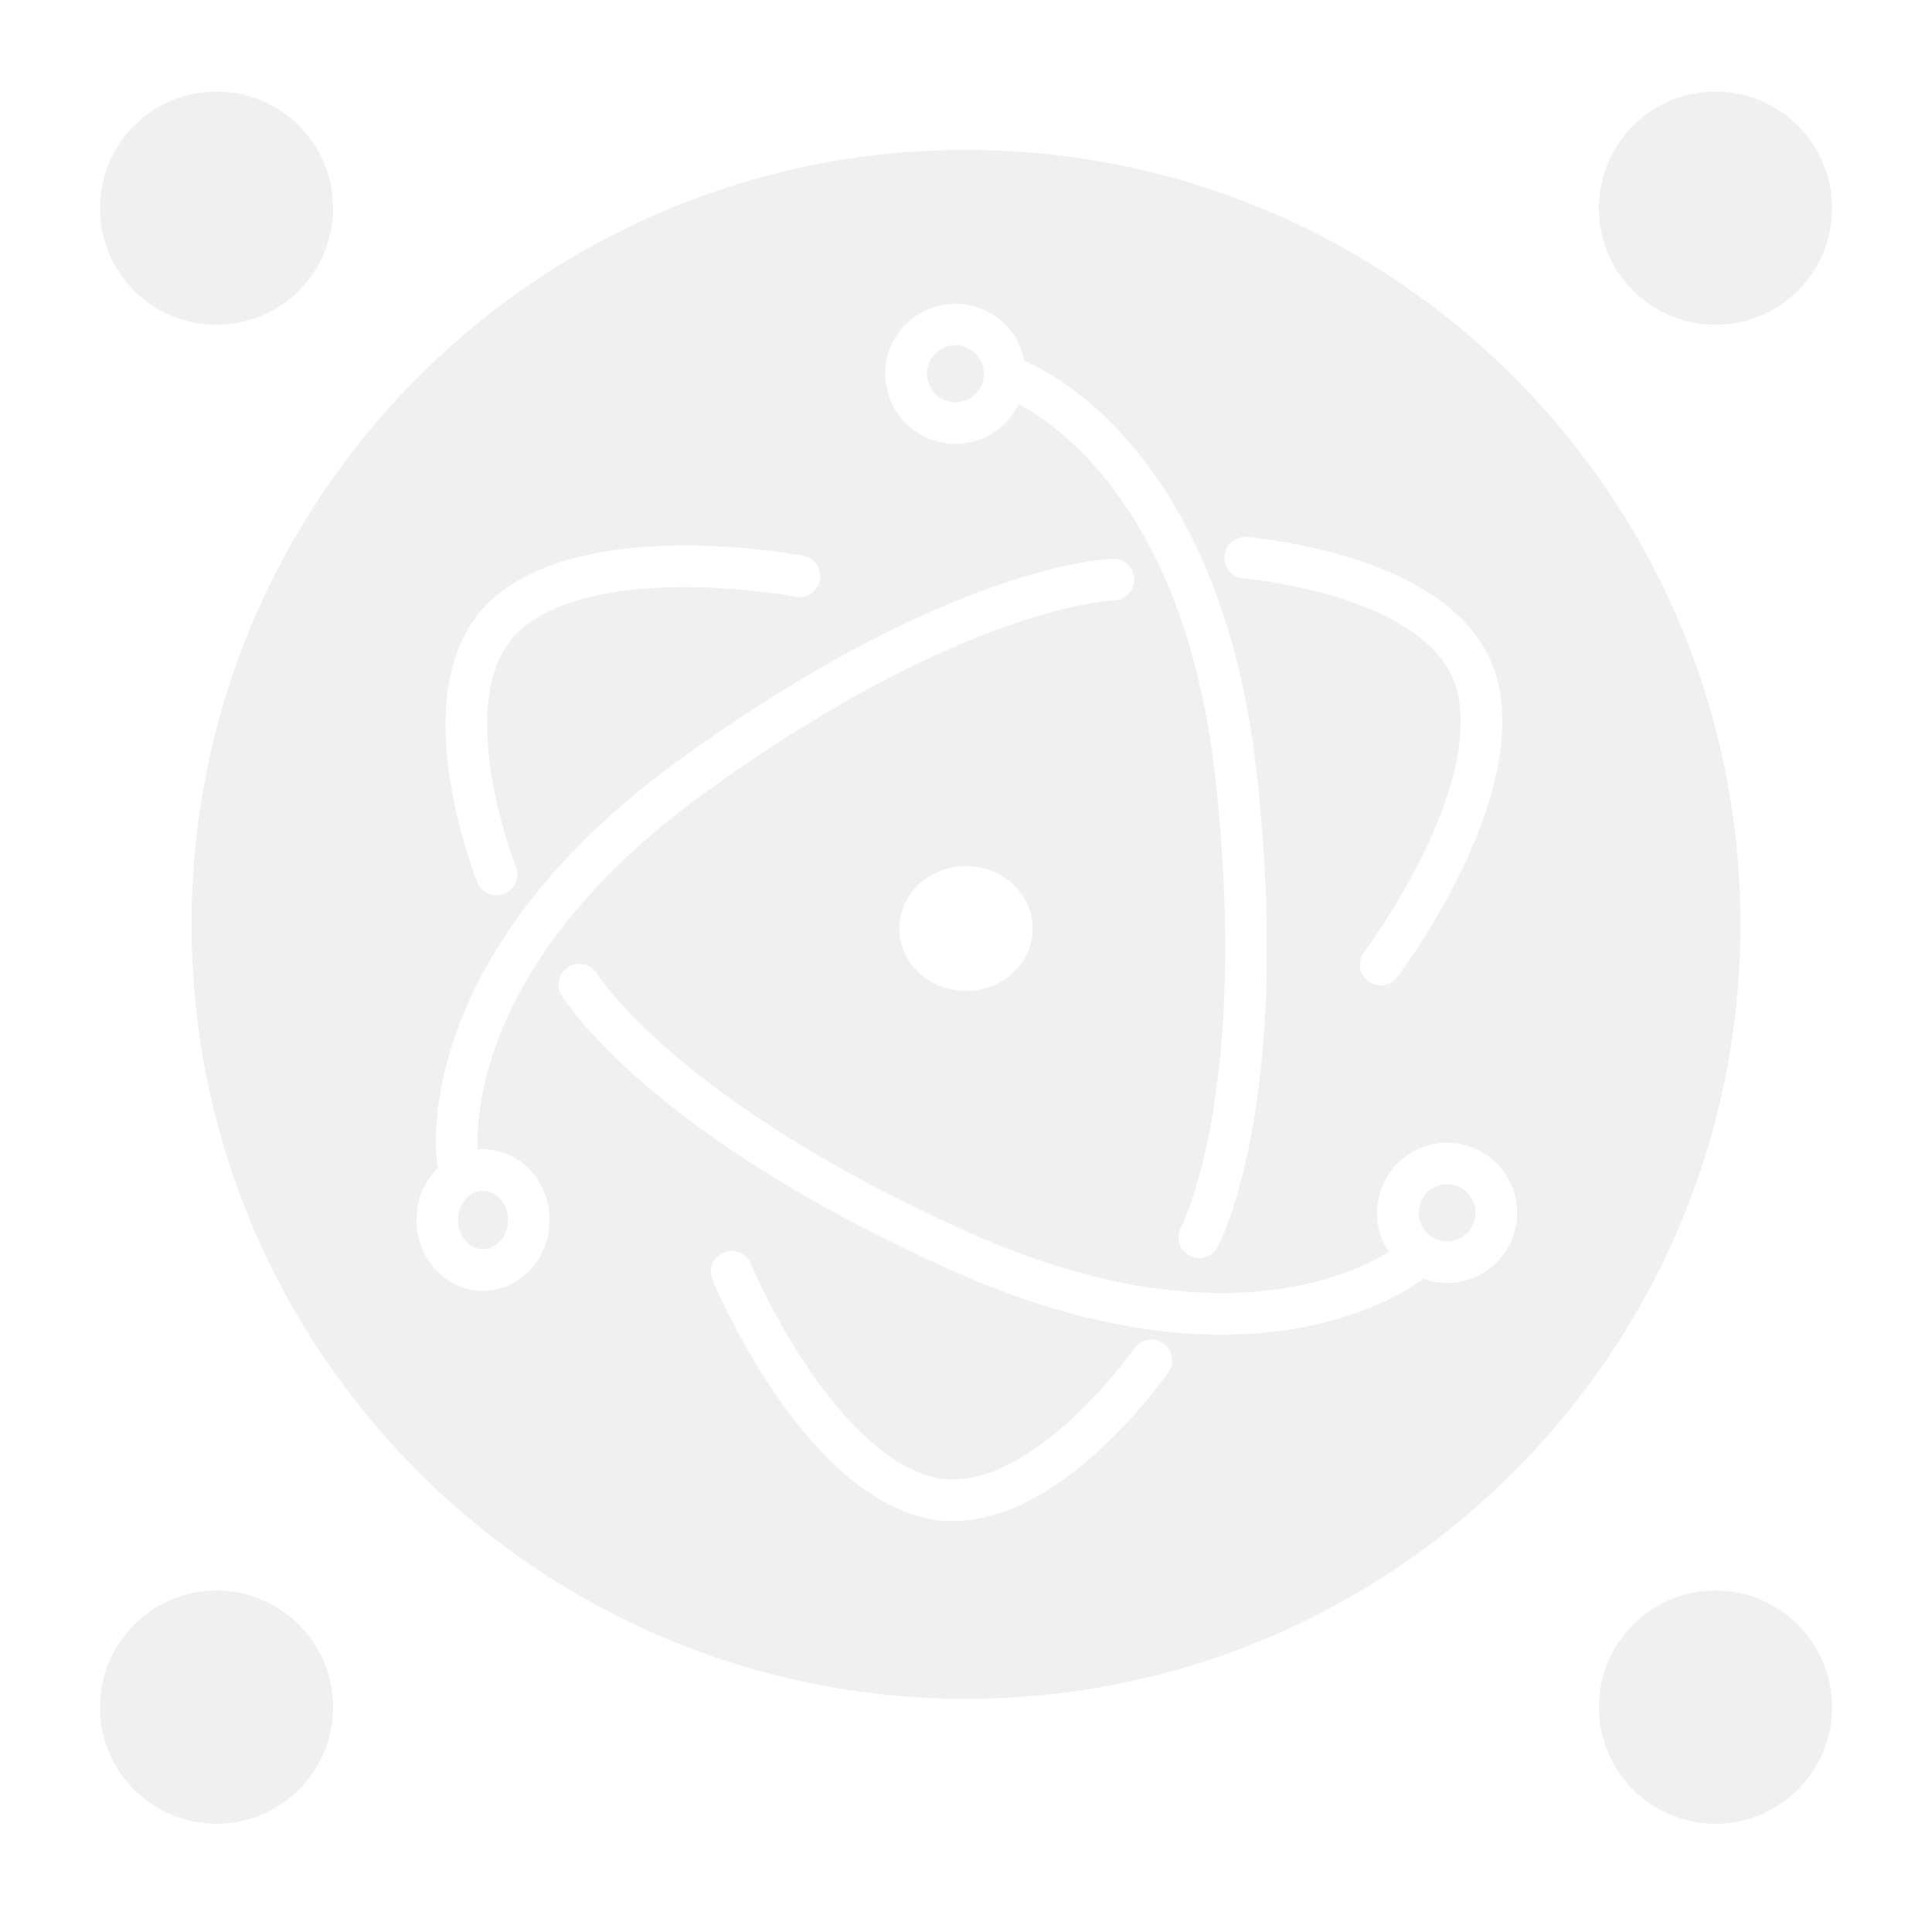
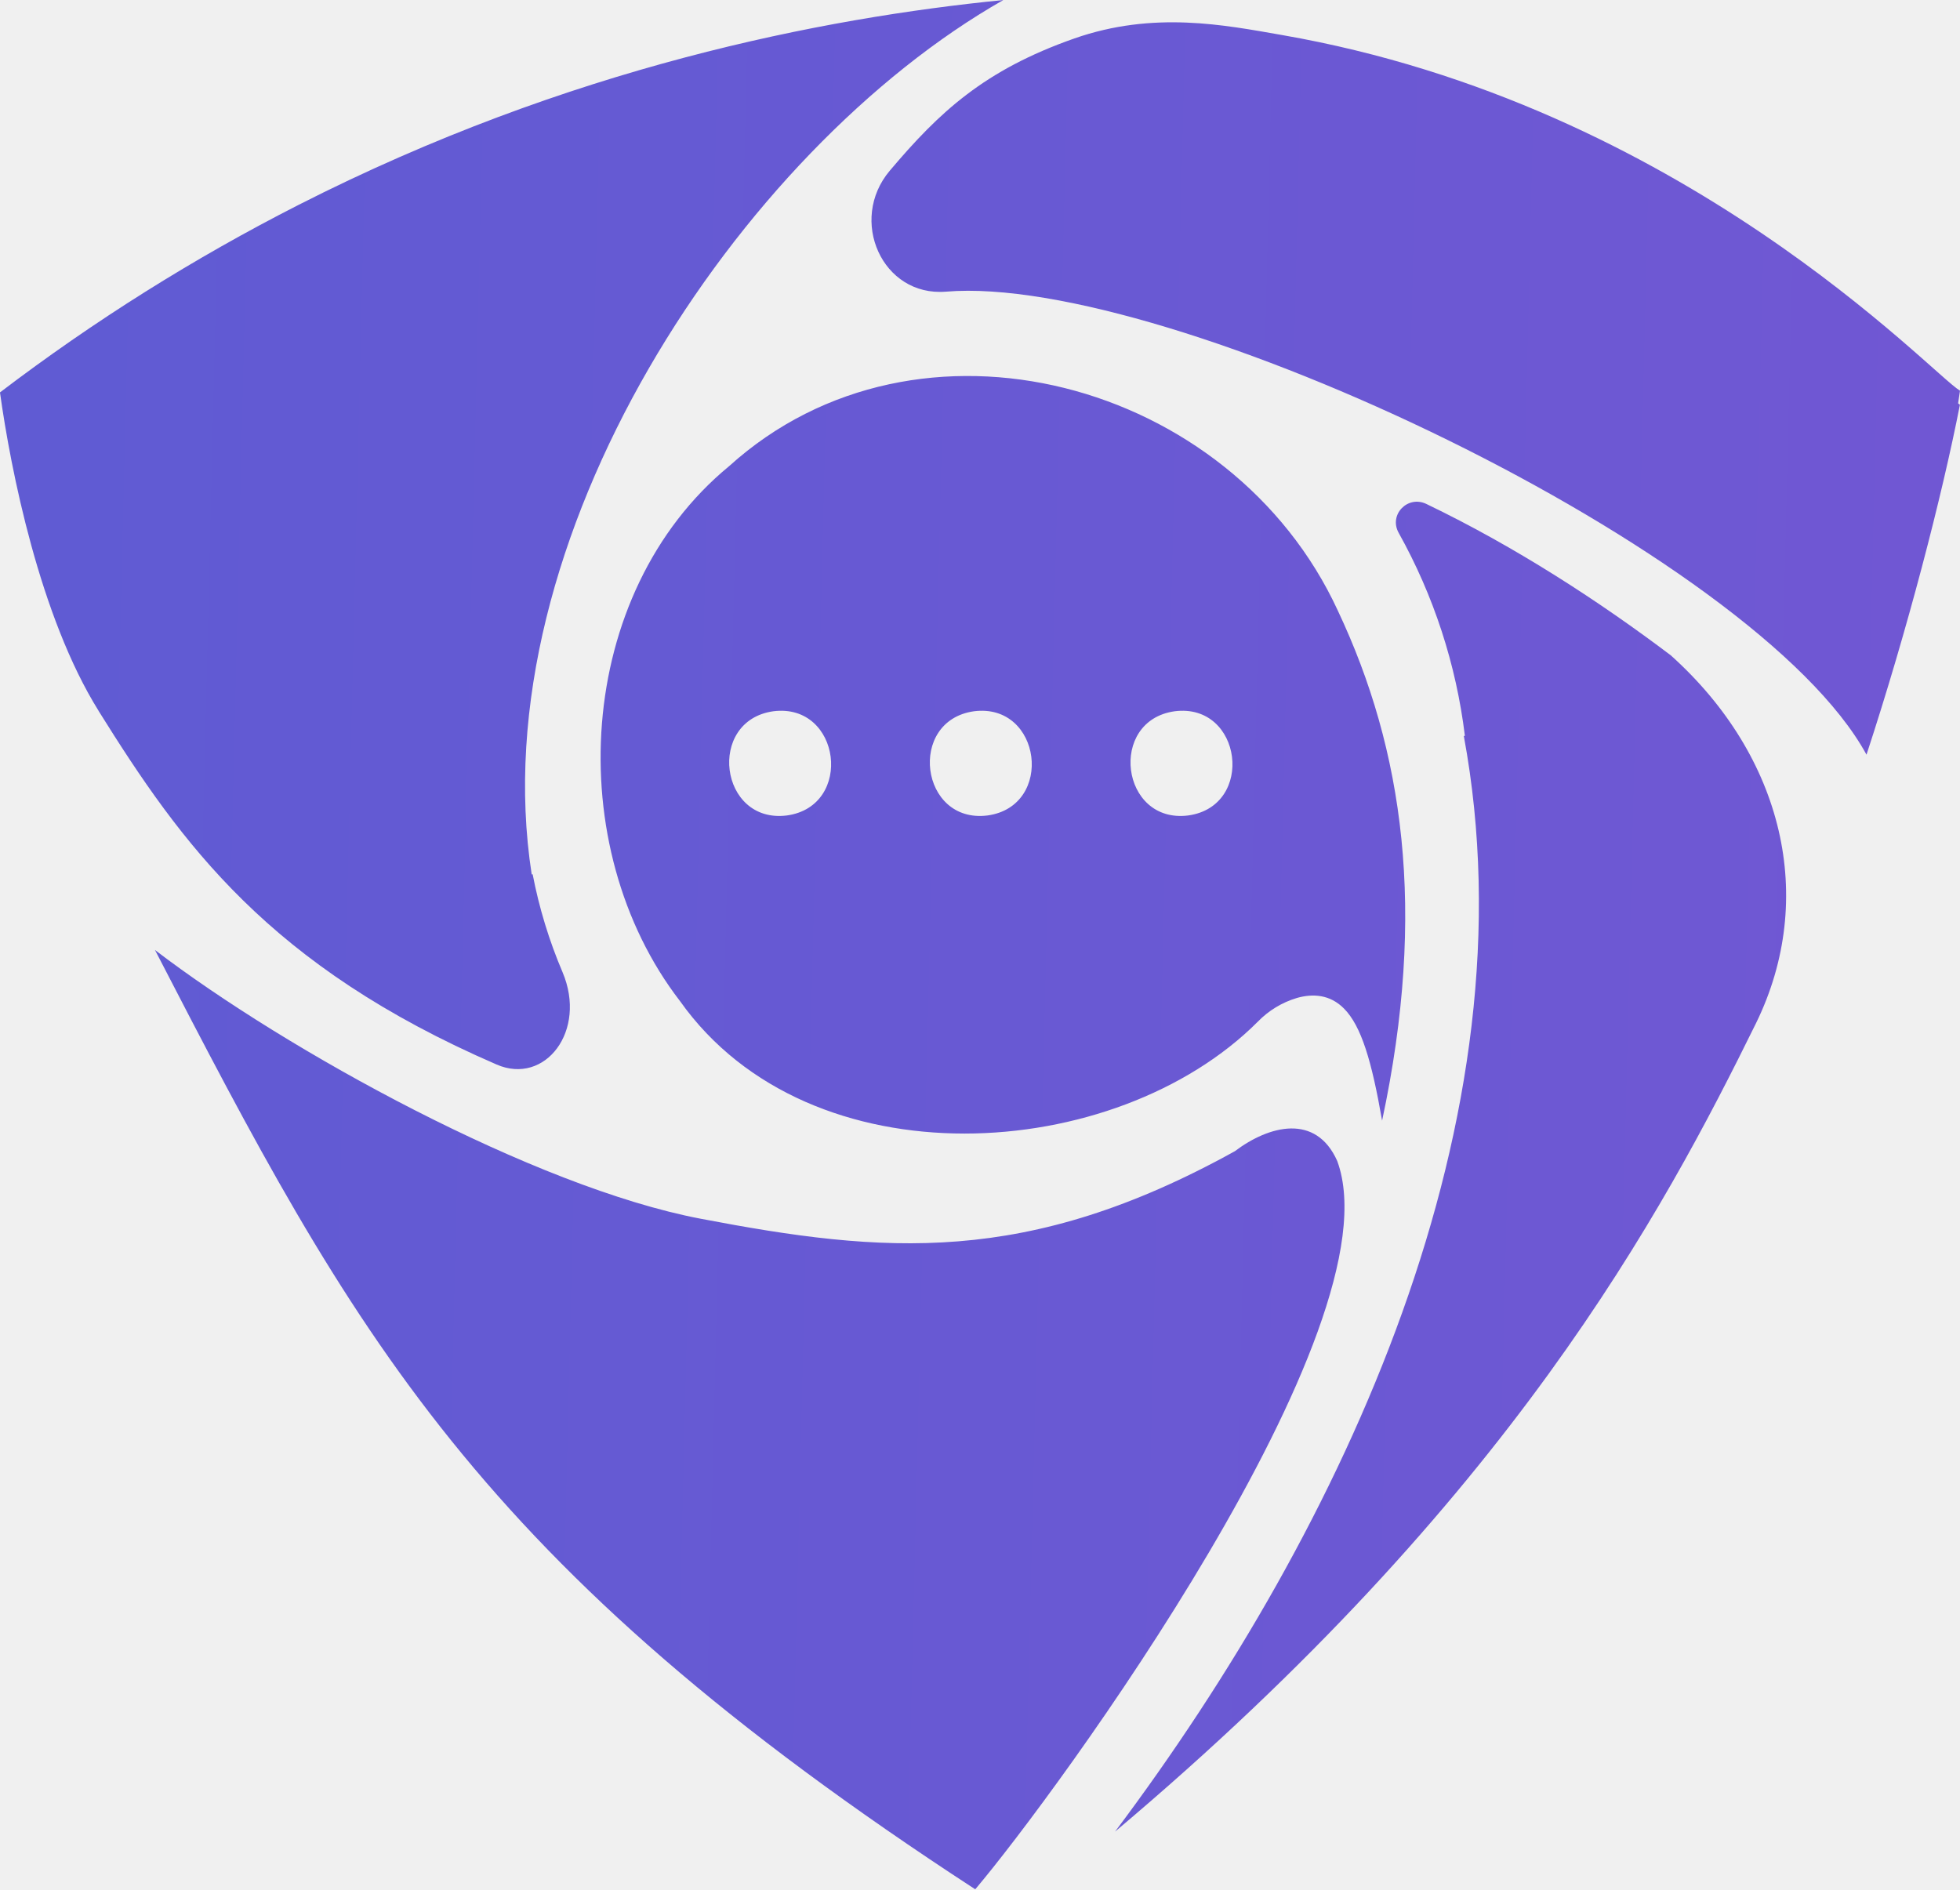
- <svg xmlns="http://www.w3.org/2000/svg" width="232" height="232" viewBox="0 0 232 232" fill="none">
-   <g filter="url(#filter0_b)">
-     <path d="M231.5 1V0.5H231H1H0.5V1V231V231.5H1H231H231.5V231V1ZM40.5 25C40.5 33.008 34.008 39.5 26 39.5C17.992 39.5 11.5 33.008 11.5 25C11.5 16.992 17.992 10.5 26 10.5C34.008 10.5 40.5 16.992 40.5 25ZM220.5 25C220.5 33.008 214.008 39.5 206 39.5C197.992 39.5 191.5 33.008 191.5 25C191.5 16.992 197.992 10.5 206 10.5C214.008 10.5 220.5 16.992 220.5 25ZM40.5 205C40.5 213.008 34.008 219.5 26 219.5C17.992 219.5 11.5 213.008 11.5 205C11.5 196.992 17.992 190.5 26 190.5C34.008 190.5 40.5 196.992 40.5 205ZM220.5 205C220.5 213.008 214.008 219.5 206 219.5C197.992 219.5 191.5 213.008 191.5 205C191.5 196.992 197.992 190.5 206 190.5C214.008 190.5 220.5 196.992 220.5 205ZM209.5 111C209.5 162.639 167.639 204.5 116 204.5C64.361 204.5 22.5 162.639 22.5 111C22.5 59.361 64.361 17.5 116 17.5C167.639 17.5 209.5 59.361 209.5 111Z" fill="white" stroke="white" />
-     <path d="M63.5 146.5C63.5 149.959 60.897 152.5 58 152.5C55.103 152.5 52.5 149.959 52.5 146.5C52.5 143.041 55.103 140.5 58 140.5C60.897 140.5 63.5 143.041 63.5 146.5Z" stroke="white" stroke-width="5" />
-     <path d="M54.986 139.466C54.986 139.466 51.197 116.315 83.187 93.165C115.178 70.014 133.698 69.593 133.698 69.593" stroke="white" stroke-width="5" stroke-linecap="round" />
-     <path d="M178.902 142.686C177.27 139.853 173.652 138.88 170.819 140.512C167.987 142.144 167.014 145.762 168.646 148.595C170.277 151.427 173.896 152.4 176.728 150.768C179.561 149.137 180.534 145.518 178.902 142.686Z" stroke="white" stroke-width="5" />
-     <path d="M169.409 151.555C169.409 151.555 151.24 166.394 115.211 150.232C79.182 134.07 69.572 118.232 69.572 118.232" stroke="white" stroke-width="5" stroke-linecap="round" />
-     <path d="M109.577 41.971C107.966 44.814 108.964 48.426 111.808 50.038C114.651 51.65 118.263 50.651 119.875 47.807C121.487 44.964 120.488 41.352 117.645 39.74C114.801 38.129 111.189 39.127 109.577 41.971Z" stroke="white" stroke-width="5" />
-     <path d="M122.038 45.647C122.038 45.647 144.047 53.767 148.412 93.013C152.778 132.259 144.012 148.579 144.012 148.579" stroke="white" stroke-width="5" stroke-linecap="round" />
-     <path d="M59.633 105C59.633 105 50.437 82.104 61.305 73.362C72.174 64.619 96 69.199 96 69.199" stroke="white" stroke-width="5" stroke-linecap="round" />
-     <path d="M149.532 66.978C149.532 66.978 174.391 68.913 177.477 82.638C180.564 96.363 165.799 115.833 165.799 115.833" stroke="white" stroke-width="5" stroke-linecap="round" />
-     <path d="M138.248 163.363C138.248 163.363 124.023 183.841 110.618 179.573C97.213 175.305 87.866 152.728 87.866 152.728" stroke="white" stroke-width="5" stroke-linecap="round" />
-     <path d="M116 119C120.418 119 124 115.642 124 111.5C124 107.358 120.418 104 116 104C111.582 104 108 107.358 108 111.5C108 115.642 111.582 119 116 119Z" fill="white" />
-   </g>
+ <svg xmlns="http://www.w3.org/2000/svg" xmlns:xlink="http://www.w3.org/1999/xlink" id="图层_1" data-name="图层 1" viewBox="0 0 934.1 900.5">
  <defs>
-     <filter id="filter0_b" x="-4" y="-4" width="240" height="240" filterUnits="userSpaceOnUse" color-interpolation-filters="sRGB">
-       <feFlood flood-opacity="0" result="BackgroundImageFix" />
-       <feGaussianBlur in="BackgroundImage" stdDeviation="2" />
-       <feComposite in2="SourceAlpha" operator="in" result="effect1_backgroundBlur" />
-       <feBlend mode="normal" in="SourceGraphic" in2="effect1_backgroundBlur" result="shape" />
-     </filter>
+     <style>.cls-1{fill:url(#未命名的渐变_5);}.cls-2{fill:url(#未命名的渐变_5-2);}</style>
+     <linearGradient id="未命名的渐变_5" x1="11.45" y1="512.12" x2="1012.02" y2="536.34" gradientUnits="userSpaceOnUse">
+       <stop offset="0" stop-color="#5f5bd3" />
+       <stop offset="1" stop-color="#7157d3" />
+     </linearGradient>
+     <linearGradient id="未命名的渐变_5-2" x1="794.9" y1="692.6" x2="794.9" y2="692.6" xlink:href="#未命名的渐变_5" />
  </defs>
+   <path class="cls-1" d="M365,551.18c62,87.4,207.63,77.63,275.35,9.78A43.22,43.22,0,0,1,659,549.65c7.62-2.16,15.8-1.66,22.44,5.07,8.25,8.34,13.2,25,18.14,53.41C721,508,709.73,431.32,678.5,365.07,627.92,255.3,478.38,214.75,388.37,296.19,314.76,356.81,308.19,477.54,365,551.18ZM600.76,413c32.2-4.05,38.4,45.25,6.42,49.67C575,466.75,568.78,417.45,600.76,413Zm-95.64,0c32.2-4.05,38.4,45.25,6.43,49.67C479.35,466.75,473.15,417.45,505.12,413Zm-95.63,0c32.2-4.05,38.4,45.25,6.43,49.67C383.72,466.75,377.52,417.45,409.49,413Zm-321.6-.2c-28-44.83-41.91-115-47-151.77a936.43,936.43,0,0,1,142.43-89.45C312.25,106,432.92,82.57,519.08,74,392.92,145.77,269.61,331.48,294.3,490.77l.45-.08A230,230,0,0,0,309,537.37c11.85,28-8.36,54.07-31.45,44C169.05,534.37,127.46,476.26,87.89,412.84ZM505.68,974.5C267.18,819.2,209.07,709.3,114.76,526.8c62.83,48,180.9,113,260,128.07,87.39,16.69,155.39,22.8,254.66-32.18,16.24-12.27,38.6-18.16,48.78,4.67C707.35,706.57,543.45,930,505.68,974.5ZM974.1,266.25l.86.66c-8.58,43.79-25,107.24-44.52,166.79C877.67,336.89,597.37,204.19,491.79,213c-30.48,2.54-46.71-34.15-26.83-57.66,23.59-27.91,45-47.94,87.9-63,37.94-13.3,71.89-6.37,98.93-1.67C843.56,124,961.51,252.39,975,260.2ZM877.86,561.54C833.16,652.36,760.61,788.4,572.32,947,681.85,801,772.34,607.22,738.53,424.79l.51-.07A264.07,264.07,0,0,0,707.5,328c-4.86-8.66,4.26-18.09,13.17-13.81,42.7,20.53,82.6,46.55,116.48,72.14C890.87,434.54,906.87,502.06,877.86,561.54Z" transform="translate(-40.9 -73.99)" />
+   <path class="cls-2" d="M794.9,692.6" transform="translate(-40.9 -73.99)" />
</svg>
